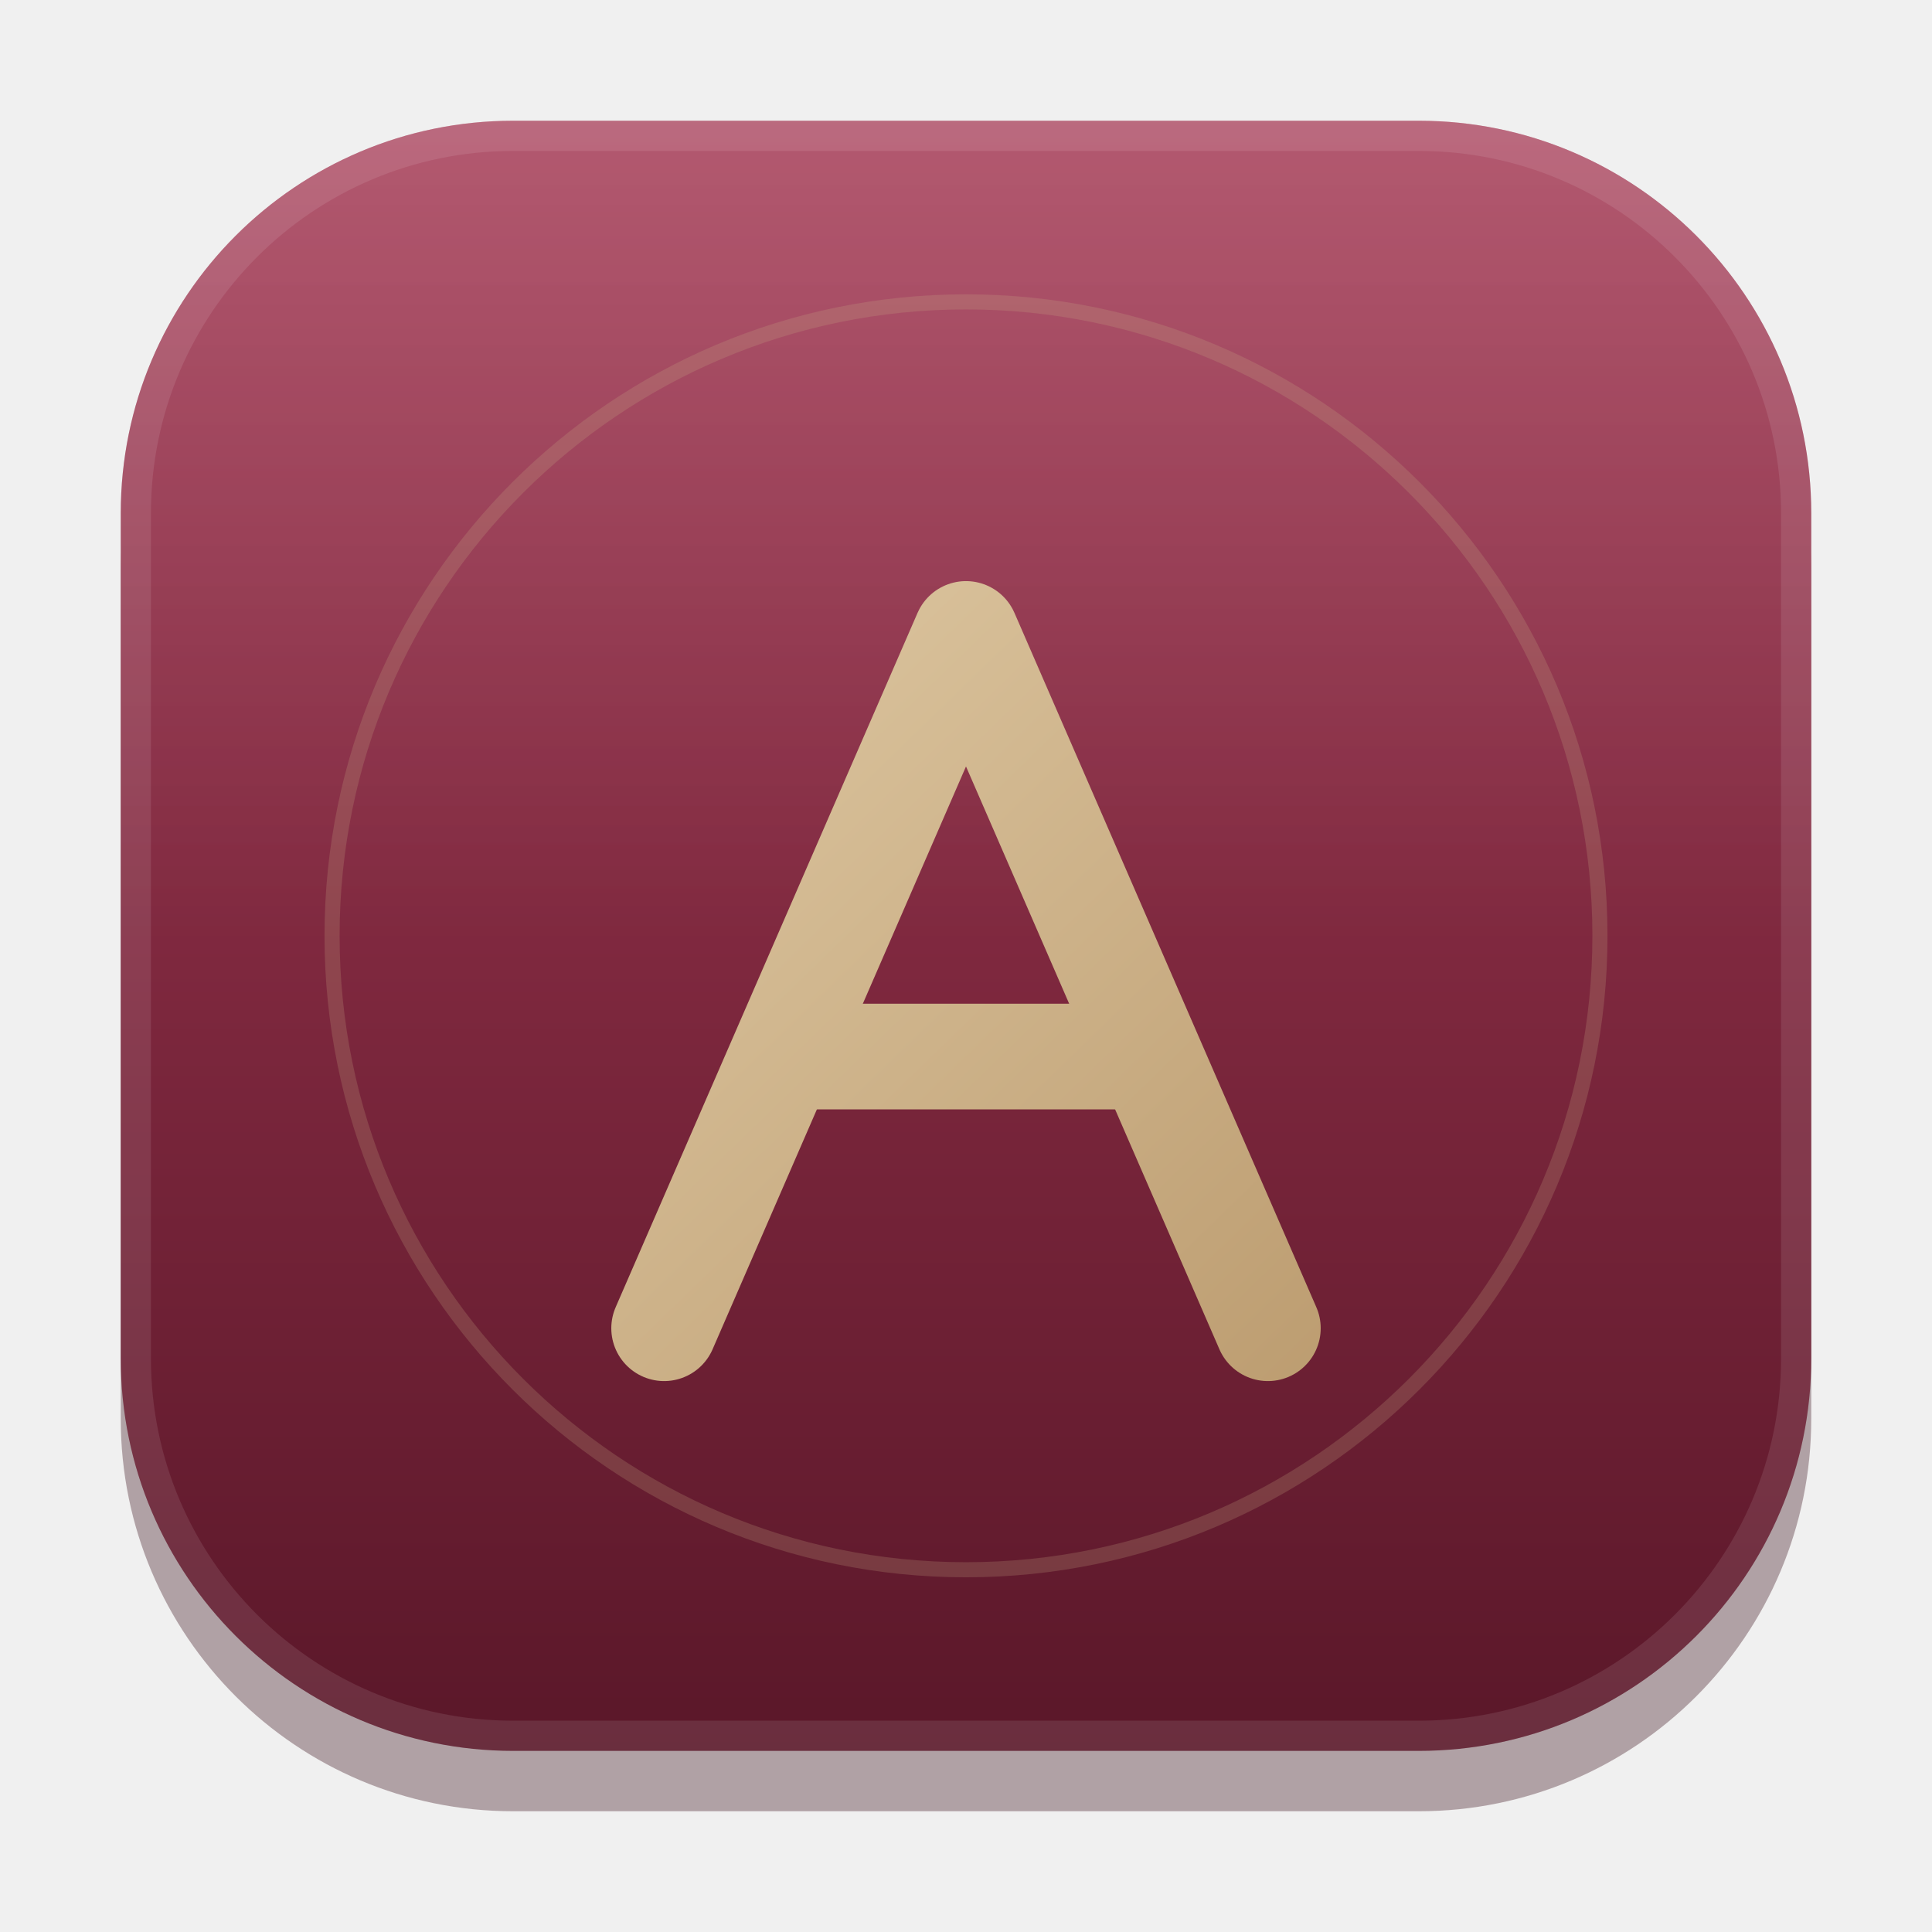
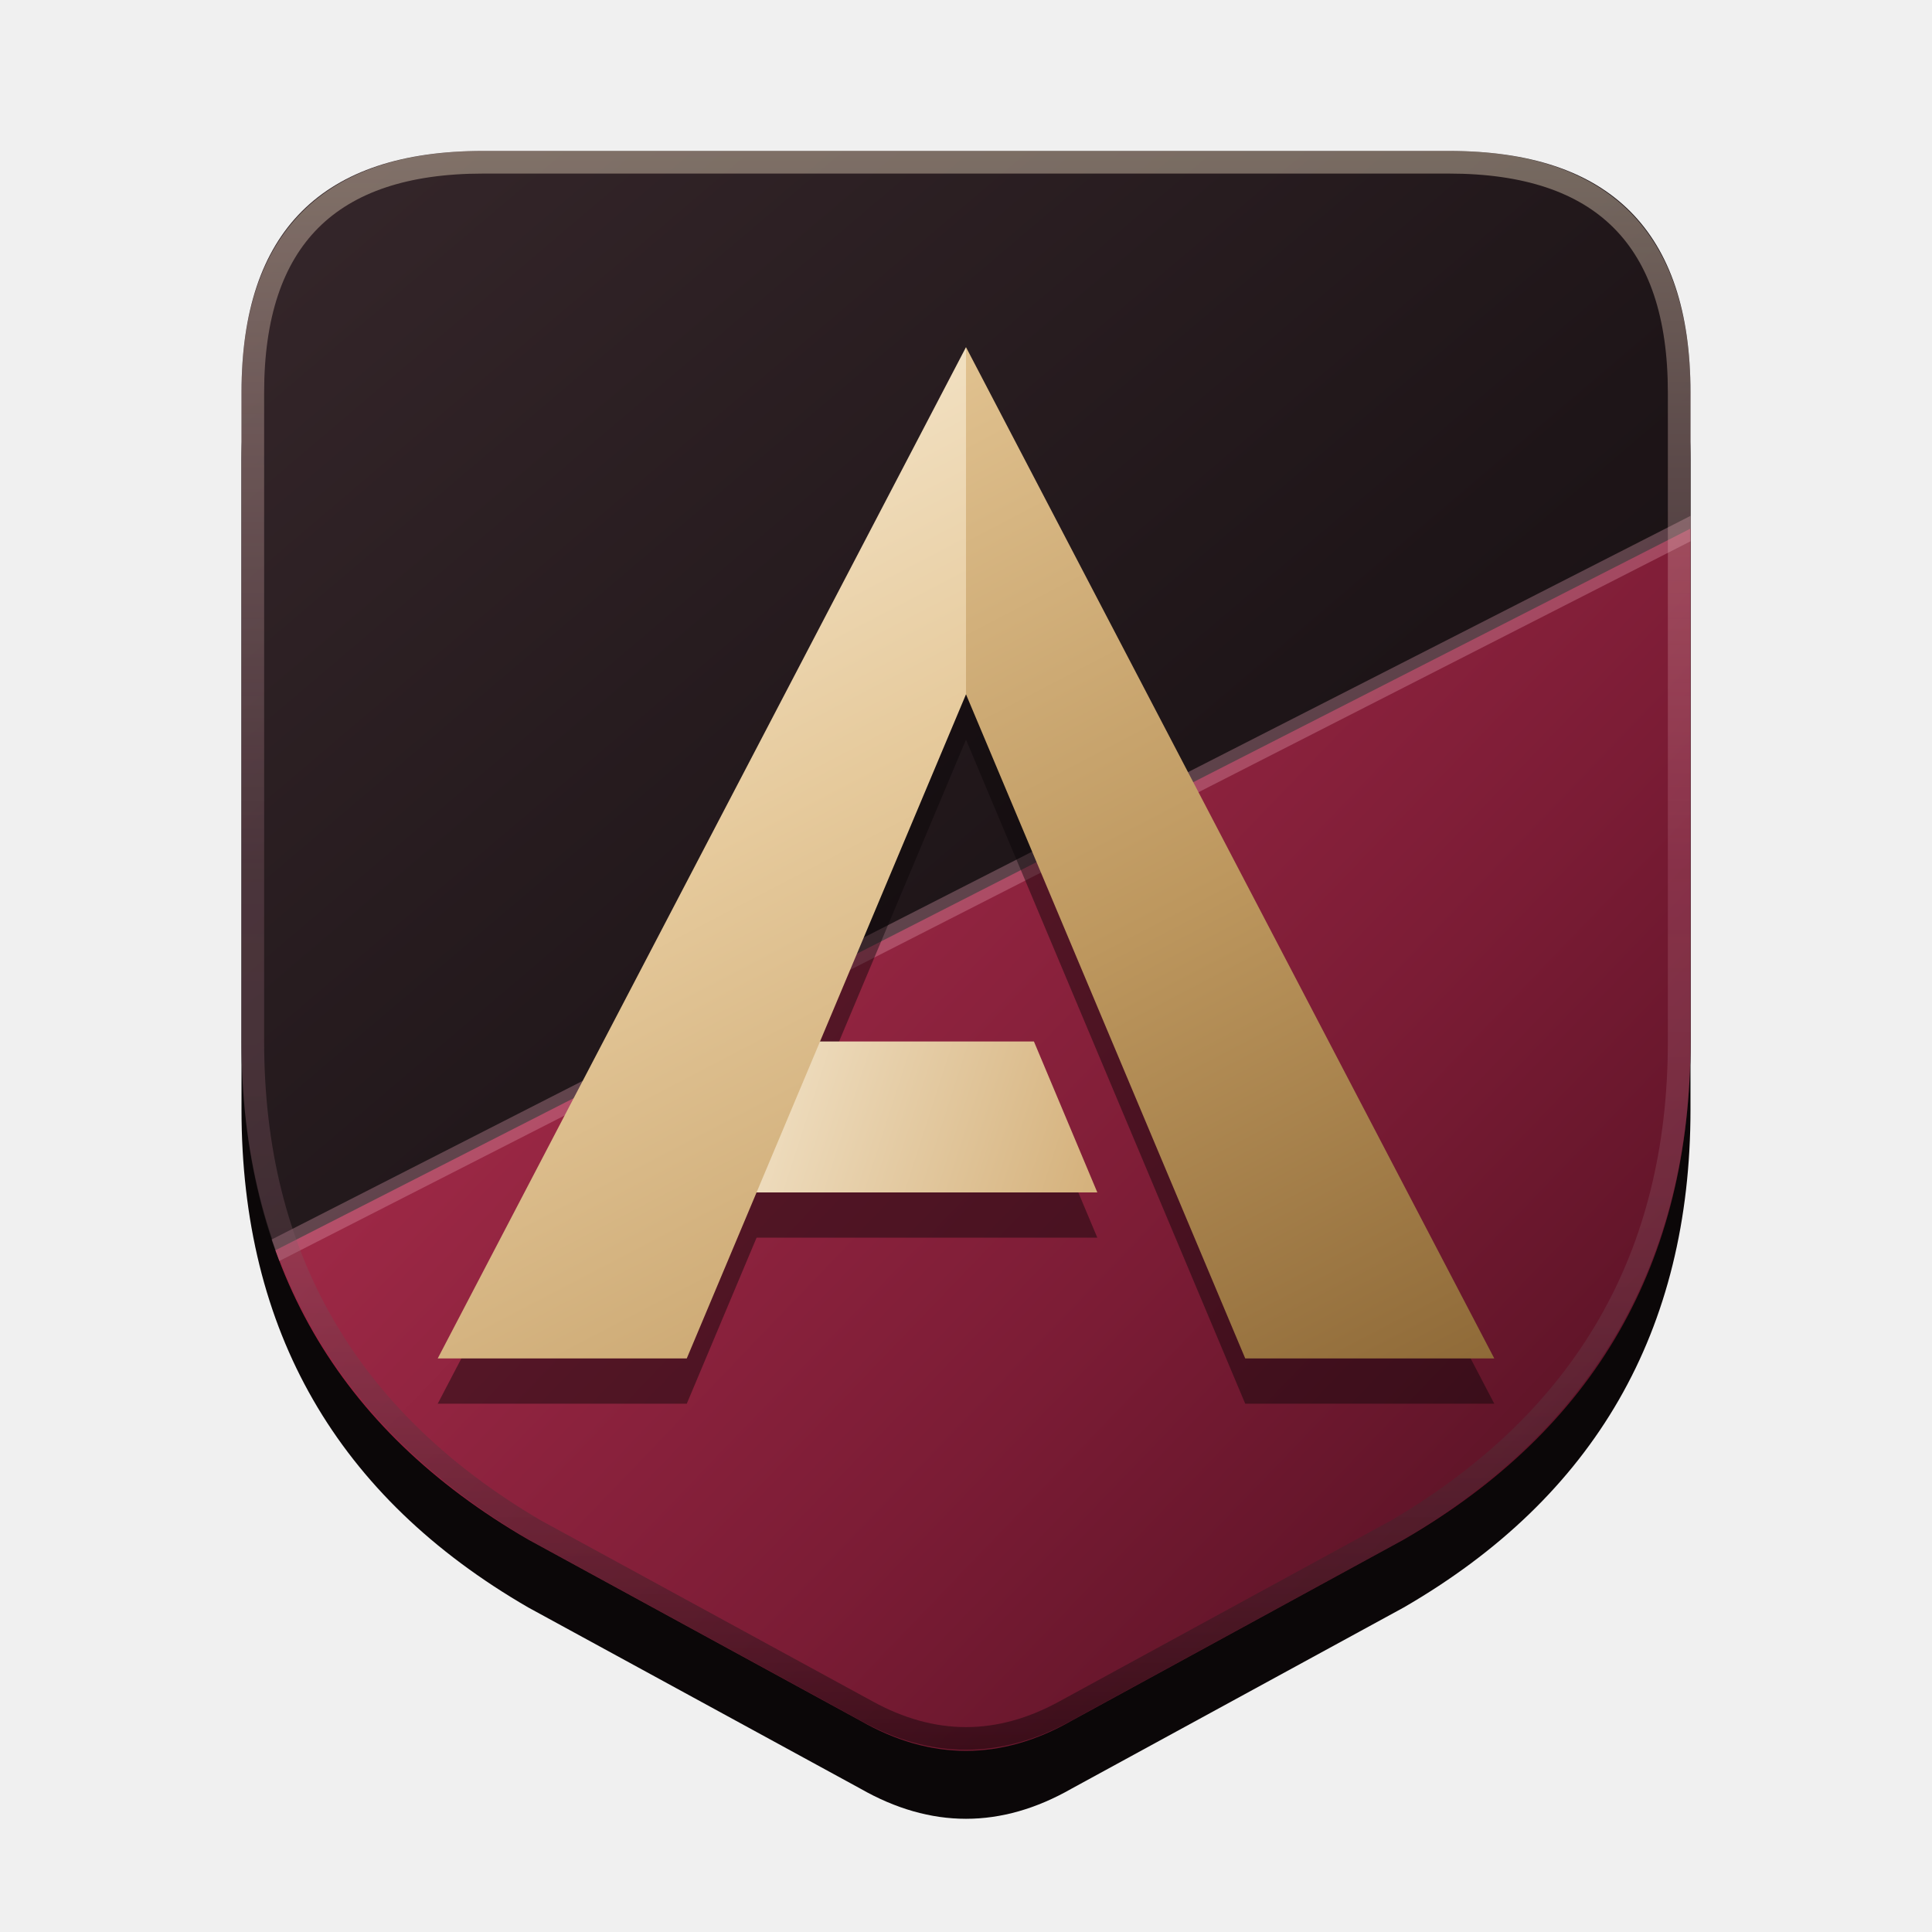
<svg xmlns="http://www.w3.org/2000/svg" width="128" height="128" viewBox="0 0 128 128">
  <defs>
-     <linearGradient id="wine" x1="0" y1="0" x2="0" y2="1">
-       <stop offset="0" stop-color="#A53A55" />
-       <stop offset="1" stop-color="#5A1729" />
+     <clipPath id="c3-clip">
+       <path d="M 32 10 H 96 Q 112 10 112 26 V 69 Q 112 91 93 102 L 71 114 Q 64 118 57 114 L 35 102 Q 16 91 16 69 V 26 Q 16 10 32 10 Z" />
+     </clipPath>
+     <linearGradient id="c3-obsidian" x1="16" y1="10" x2="96" y2="104" gradientUnits="userSpaceOnUse">
+       <stop offset="0" stop-color="#36272B" />
+       <stop offset="0.58" stop-color="#1E1518" />
+       <stop offset="1" stop-color="#120C0E" />
    </linearGradient>
-     <linearGradient id="gold" gradientUnits="userSpaceOnUse" x1="30" y1="28" x2="96" y2="96">
-       <stop offset="0" stop-color="#E6D2AE" />
-       <stop offset="1" stop-color="#B8976A" />
+     <linearGradient id="c3-bordeaux" x1="36" y1="42" x2="112" y2="115" gradientUnits="userSpaceOnUse">
+       <stop offset="0" stop-color="#AA2D4C" />
+       <stop offset="0.55" stop-color="#7B1C35" />
+       <stop offset="1" stop-color="#4A0E1E" />
    </linearGradient>
-     <linearGradient id="sheen" x1="0" y1="0" x2="0" y2="1">
-       <stop offset="0" stop-color="#FFFFFF" stop-opacity="0.16" />
-       <stop offset="0.5" stop-color="#FFFFFF" stop-opacity="0" />
+     <linearGradient id="c3-rim" x1="64" y1="10" x2="64" y2="116" gradientUnits="userSpaceOnUse">
+       <stop offset="0" stop-color="#F5E5C8" stop-opacity="0.40" />
+       <stop offset="0.45" stop-color="#E09AAE" stop-opacity="0.18" />
+       <stop offset="1" stop-color="#000000" stop-opacity="0.45" />
+     </linearGradient>
+     <linearGradient id="c3-gold-lit" x1="29" y1="23" x2="64" y2="90" gradientUnits="userSpaceOnUse">
+       <stop offset="0" stop-color="#FAF0DC" />
+       <stop offset="0.5" stop-color="#E6CA9C" />
+       <stop offset="1" stop-color="#C7A26B" />
+     </linearGradient>
+     <linearGradient id="c3-gold-shade" x1="64" y1="23" x2="99" y2="90" gradientUnits="userSpaceOnUse">
+       <stop offset="0" stop-color="#E1C290" />
+       <stop offset="0.52" stop-color="#BD975E" />
+       <stop offset="1" stop-color="#8F6A38" />
+     </linearGradient>
+     <linearGradient id="c3-wingbar" x1="42" y1="69" x2="73" y2="79" gradientUnits="userSpaceOnUse">
+       <stop offset="0" stop-color="#FAF0DC" />
+       <stop offset="1" stop-color="#D4B07A" />
    </linearGradient>
  </defs>
-   <rect x="8" y="12" width="112" height="108" rx="26" fill="#3A0E1A" opacity="0.35" />
-   <rect x="8" y="8" width="112" height="108" rx="26" fill="url(#wine)" />
-   <rect x="8" y="8" width="112" height="108" rx="26" fill="url(#sheen)" />
-   <rect x="9" y="9" width="110" height="106" rx="25" fill="none" stroke="#FFFFFF" stroke-opacity="0.10" stroke-width="2" />
-   <path d="M 44 88 L 64 42 L 84 88" fill="none" stroke="url(#gold)" stroke-width="7" stroke-linecap="round" stroke-linejoin="round" />
-   <path d="M 52 70 H 76" fill="none" stroke="url(#gold)" stroke-width="7" stroke-linecap="round" />
-   <circle cx="64" cy="62" r="42" fill="none" stroke="#C9AE86" stroke-opacity="0.22" stroke-width="1" />
+   <path d="M 32 14.5 H 96 Q 112 14.5 112 30.5 V 73.5 Q 112 95.5 93 106.5 L 71 118.5 Q 64 122.5 57 118.5 L 35 106.5 Q 16 95.5 16 73.5 V 30.5 Q 16 14.5 32 14.5 Z" fill="#0B0708" />
+   <g clip-path="url(#c3-clip)">
+     <rect x="14" y="8" width="100" height="112" fill="url(#c3-obsidian)" />
+     <path d="M 114 34 L 14 85 V 122 H 114 Z" fill="url(#c3-bordeaux)" />
+     <path d="M 14 85 L 114 34" fill="none" stroke="#E8A2B5" stroke-opacity="0.32" stroke-width="1.5" />
+   </g>
+   <path d="M 32 10.75 H 96 Q 111.25 10.75 111.25 26 V 69 Q 111.25 90.35 92.6 101.35 L 70.6 113.35 Q 64 117 57.4 113.35 L 35.4 101.35 Q 16.75 90.35 16.75 69 V 26 Q 16.75 10.75 32 10.75 Z" fill="none" stroke="url(#c3-rim)" stroke-width="1.5" />
+   <g transform="translate(0, 3)" opacity="0.45" fill="#090406">
+     <path d="M 64 23 L 29 90 H 45.5 L 64 46 Z" />
+     <path d="M 64 23 L 99 90 H 82.5 L 64 46 Z" />
+     <path d="M 44 69 H 68.5 L 72.7 79 H 42 Z" />
+   </g>
+   <path d="M 44 69 H 68.5 L 72.7 79 H 42 Z" fill="url(#c3-wingbar)" />
+   <path d="M 64 23 L 29 90 H 45.5 L 64 46 Z" fill="url(#c3-gold-lit)" />
+   <path d="M 64 23 L 99 90 H 82.5 L 64 46 Z" fill="url(#c3-gold-shade)" />
</svg>
